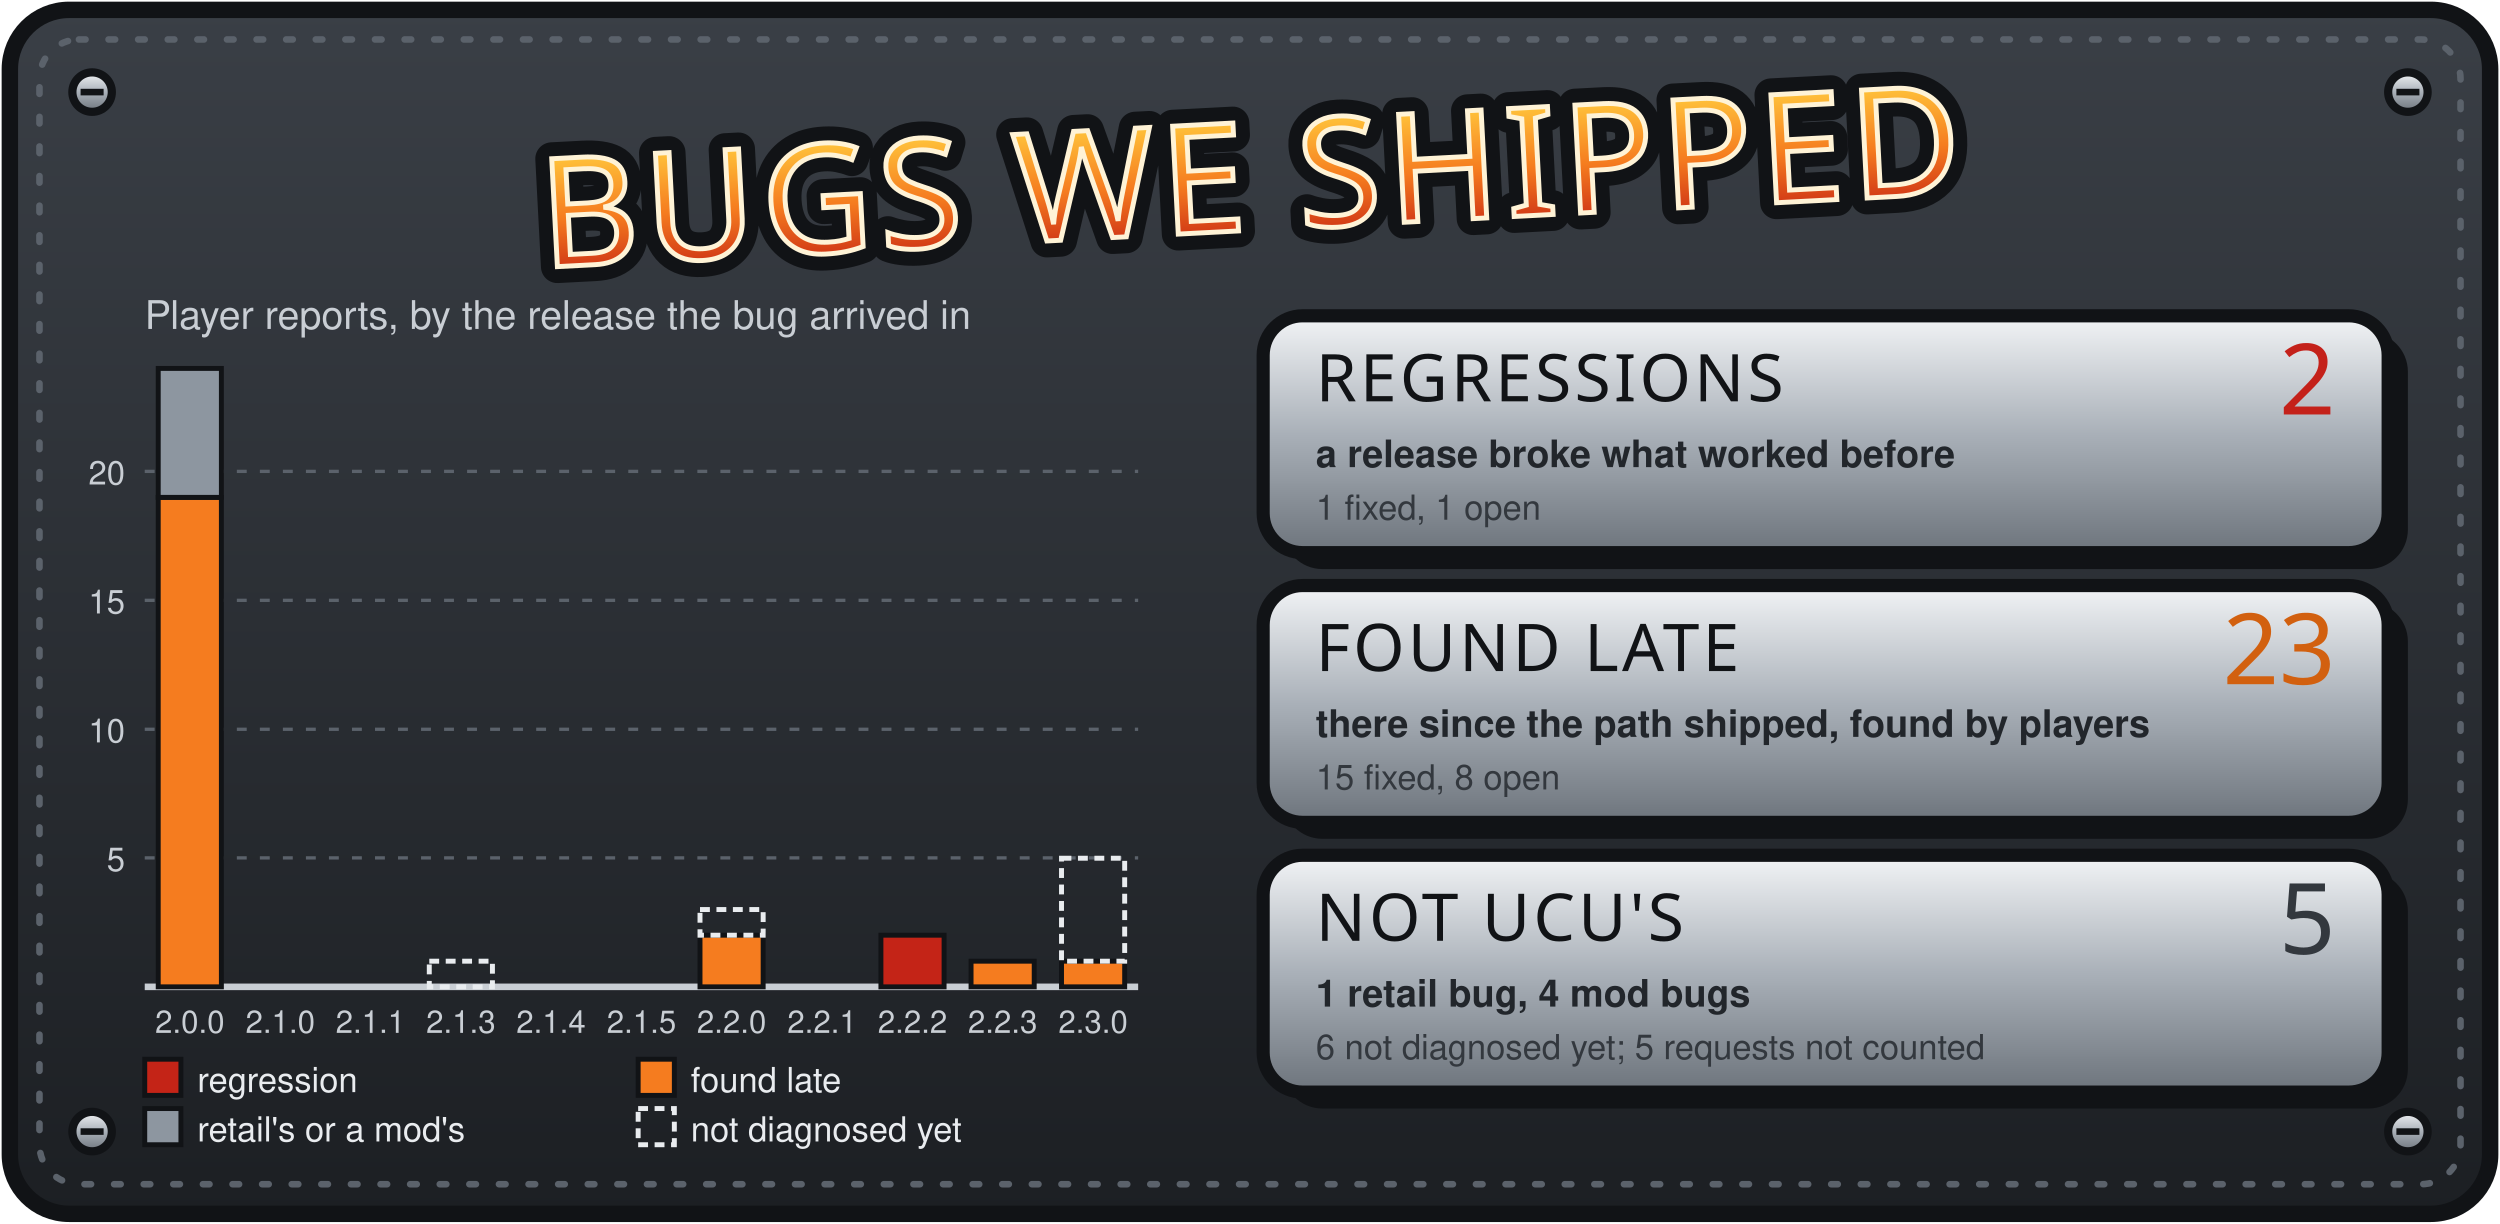
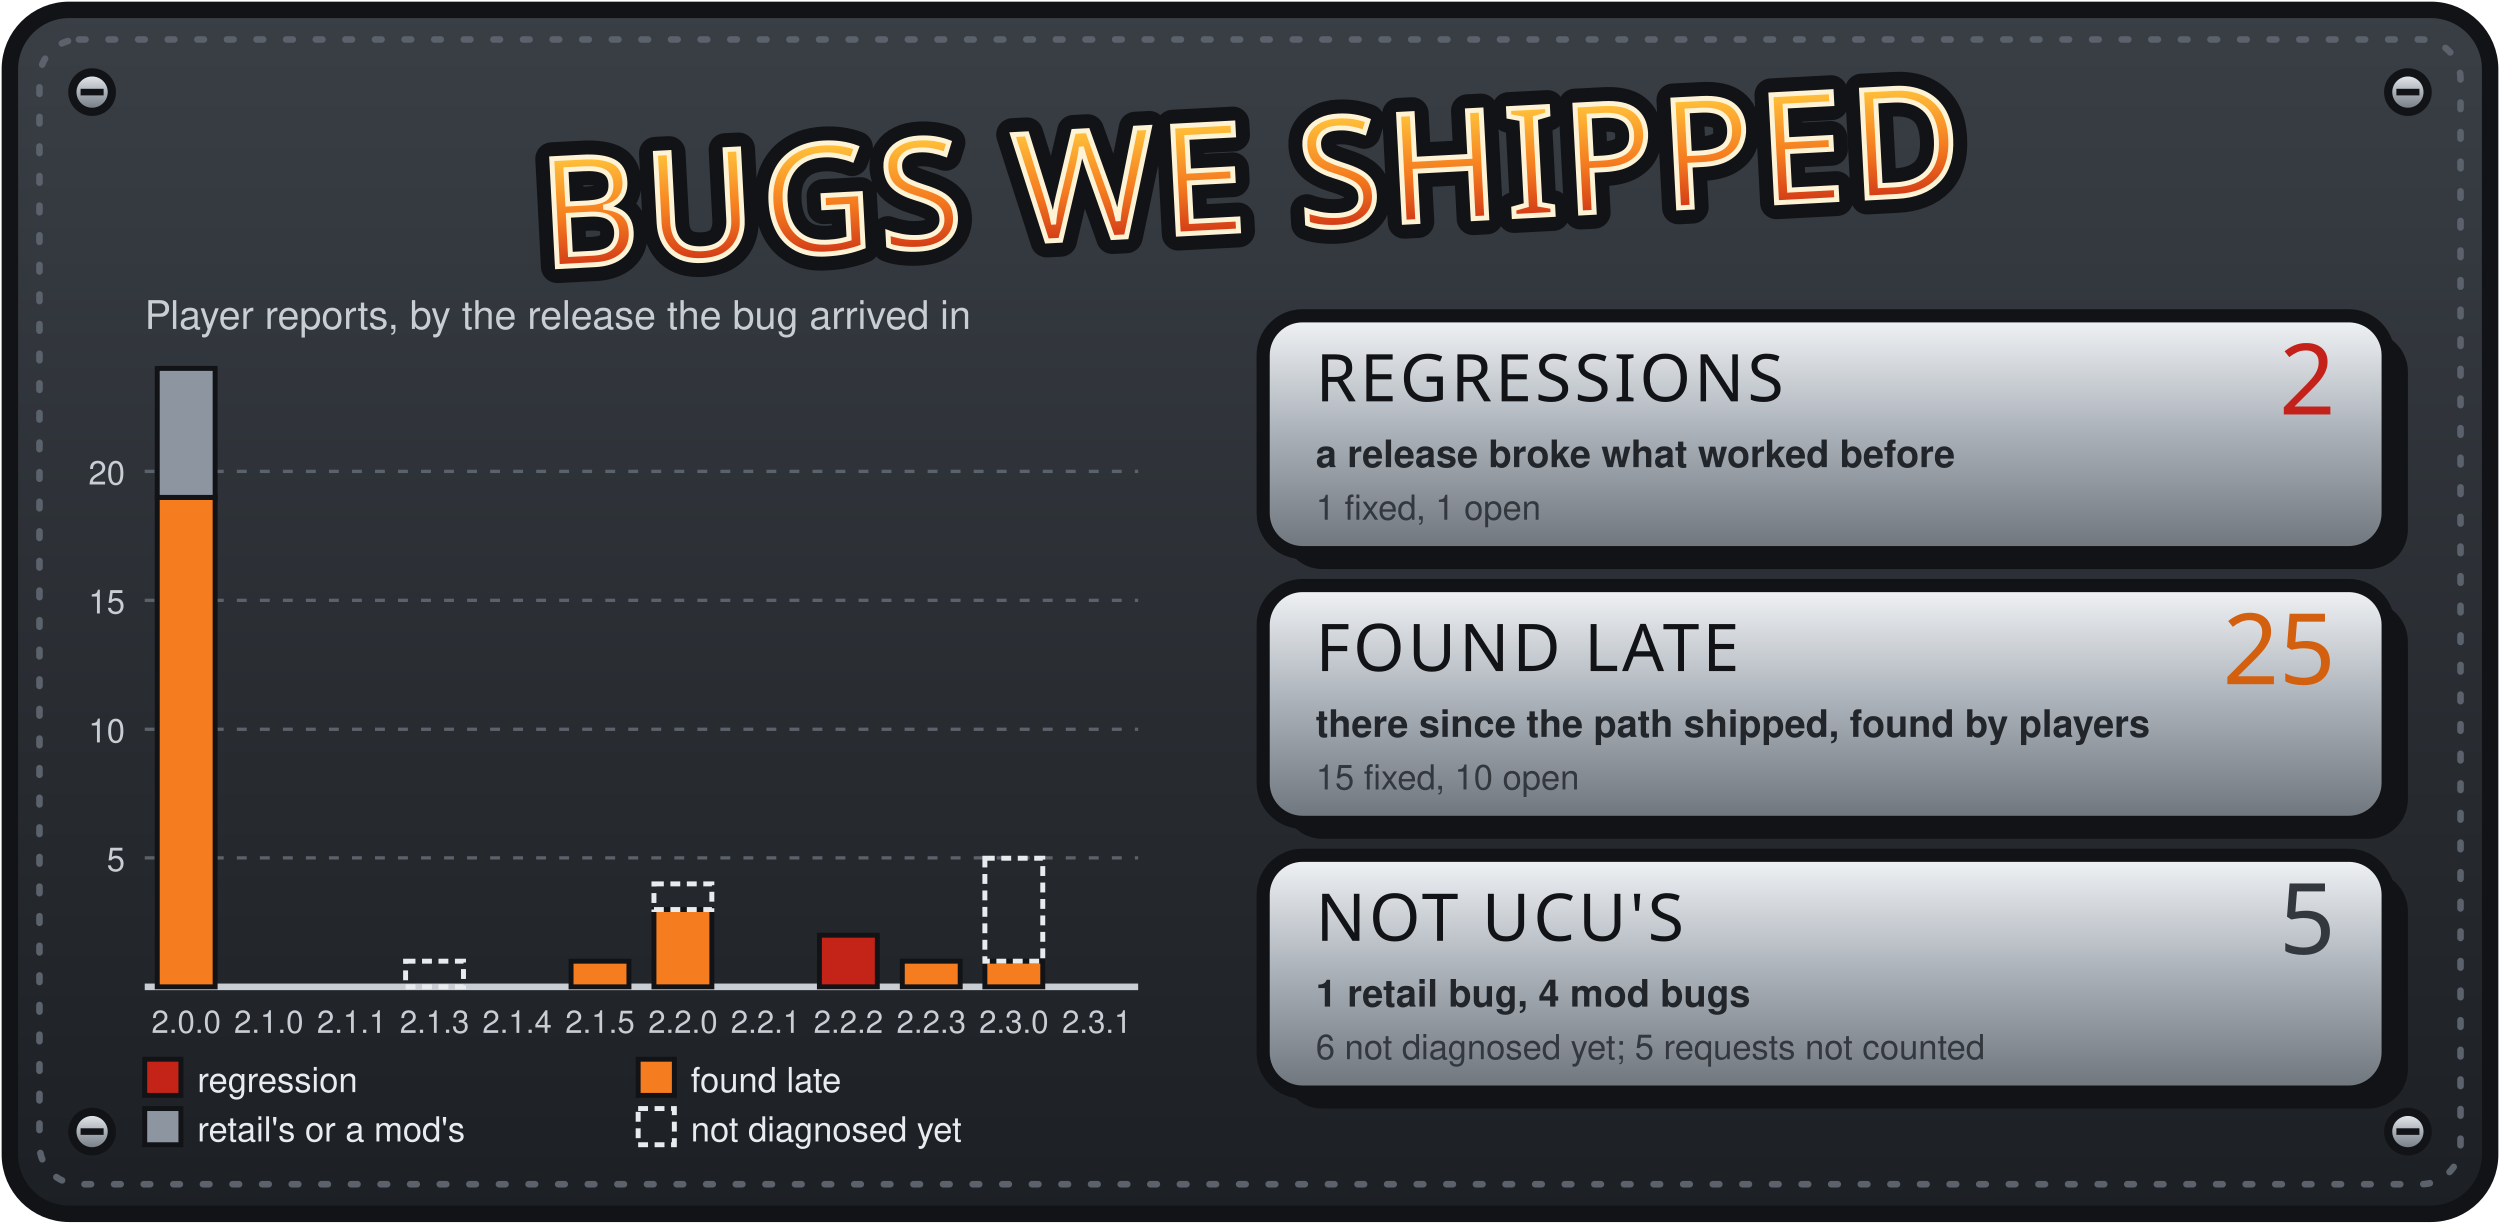
<svg xmlns="http://www.w3.org/2000/svg" viewBox="0 0 760 372" width="760" height="372" role="img" aria-labelledby="t d">
  <defs>
    <linearGradient id="steel" x1="0" y1="0" x2="0" y2="1">
      <stop offset="0" stop-color="#3a3f46" />
      <stop offset="1" stop-color="#1c1f23" />
    </linearGradient>
    <linearGradient id="chrome" x1="0" y1="0" x2="0" y2="1">
      <stop offset="0" stop-color="#f2f4f6" />
      <stop offset=".5" stop-color="#a9b0b8" />
      <stop offset="1" stop-color="#6d747c" />
    </linearGradient>
    <linearGradient id="fire" x1="0" y1="0" x2="0" y2="1">
      <stop offset="0" stop-color="#ffc23a" />
      <stop offset=".55" stop-color="#f57c1f" />
      <stop offset="1" stop-color="#d23a16" />
    </linearGradient>
  </defs>
  <rect x="3" y="3" width="754" height="366" rx="18" fill="url(#steel)" stroke="#111316" stroke-width="5" />
  <rect x="12" y="12" width="736" height="348" rx="12" fill="none" stroke="#5b626b" stroke-width="2" stroke-dasharray="2 7" stroke-linecap="round" />
  <circle cx="28" cy="28" r="6" fill="url(#chrome)" stroke="#111316" stroke-width="2.5" />
  <path d="M24.5 28h7" stroke="#111316" stroke-width="2" />
  <circle cx="732" cy="28" r="6" fill="url(#chrome)" stroke="#111316" stroke-width="2.5" />
  <path d="M728.5 28h7" stroke="#111316" stroke-width="2" />
  <circle cx="28" cy="344" r="6" fill="url(#chrome)" stroke="#111316" stroke-width="2.5" />
  <path d="M24.5 344h7" stroke="#111316" stroke-width="2" />
  <circle cx="732" cy="344" r="6" fill="url(#chrome)" stroke="#111316" stroke-width="2.5" />
  <path d="M728.5 344h7" stroke="#111316" stroke-width="2" />
  <g transform="rotate(-3 380 54)" font-family="Impact, 'Arial Black', 'Segoe UI', sans-serif">
    <text x="380" y="70" font-size="46" text-anchor="middle" fill="#111316" stroke="#111316" stroke-width="10" stroke-linejoin="round" letter-spacing="2">BUGS WE SHIPPED</text>
    <text x="380" y="70" font-size="46" text-anchor="middle" fill="url(#fire)" stroke="#fff3d6" stroke-width="1.5" letter-spacing="2">BUGS WE SHIPPED</text>
  </g>
  <text x="44" y="100" font-size="12" fill="#c9ced4" font-family="Segoe UI, Helvetica, Arial, sans-serif">Player reports, by the release the bug arrived in</text>
  <path d="M44 260.8H346" stroke="#5b626b" stroke-width="1" stroke-dasharray="3 4" />
  <text x="38" y="264.8" font-size="10" text-anchor="end" fill="#c9ced4" font-family="Segoe UI, Helvetica, Arial, sans-serif">5</text>
  <path d="M44 221.7H346" stroke="#5b626b" stroke-width="1" stroke-dasharray="3 4" />
  <text x="38" y="225.7" font-size="10" text-anchor="end" fill="#c9ced4" font-family="Segoe UI, Helvetica, Arial, sans-serif">10</text>
  <path d="M44 182.5H346" stroke="#5b626b" stroke-width="1" stroke-dasharray="3 4" />
  <text x="38" y="186.5" font-size="10" text-anchor="end" fill="#c9ced4" font-family="Segoe UI, Helvetica, Arial, sans-serif">15</text>
  <path d="M44 143.3H346" stroke="#5b626b" stroke-width="1" stroke-dasharray="3 4" />
  <text x="38" y="147.3" font-size="10" text-anchor="end" fill="#c9ced4" font-family="Segoe UI, Helvetica, Arial, sans-serif">20</text>
  <path d="M44 300H346" stroke="#c9ced4" stroke-width="2" />
-   <rect x="48.1" y="151.2" width="19.2" height="148.8" fill="#f57c1f" stroke="#111316" stroke-width="1.5" />
-   <rect x="48.1" y="112.0" width="19.2" height="39.2" fill="#8d96a0" stroke="#111316" stroke-width="1.5" />
-   <text x="57.7" y="314" font-size="9.5" text-anchor="middle" fill="#c9ced4" font-family="Segoe UI, Helvetica, Arial, sans-serif">2.0.0</text>
-   <text x="85.2" y="314" font-size="9.5" text-anchor="middle" fill="#c9ced4" font-family="Segoe UI, Helvetica, Arial, sans-serif">2.1.0</text>
-   <text x="112.6" y="314" font-size="9.5" text-anchor="middle" fill="#c9ced4" font-family="Segoe UI, Helvetica, Arial, sans-serif">2.1.1</text>
-   <rect x="130.5" y="292.2" width="19.2" height="7.8" fill="none" stroke="#e9ecef" stroke-width="1.5" stroke-dasharray="3 2" />
-   <text x="140.1" y="314" font-size="9.5" text-anchor="middle" fill="#c9ced4" font-family="Segoe UI, Helvetica, Arial, sans-serif">2.1.3</text>
-   <text x="167.5" y="314" font-size="9.5" text-anchor="middle" fill="#c9ced4" font-family="Segoe UI, Helvetica, Arial, sans-serif">2.1.4</text>
-   <text x="195.0" y="314" font-size="9.5" text-anchor="middle" fill="#c9ced4" font-family="Segoe UI, Helvetica, Arial, sans-serif">2.1.5</text>
-   <rect x="212.8" y="284.3" width="19.2" height="15.7" fill="#f57c1f" stroke="#111316" stroke-width="1.5" />
-   <rect x="212.8" y="276.5" width="19.2" height="7.8" fill="none" stroke="#e9ecef" stroke-width="1.5" stroke-dasharray="3 2" />
-   <text x="222.4" y="314" font-size="9.5" text-anchor="middle" fill="#c9ced4" font-family="Segoe UI, Helvetica, Arial, sans-serif">2.2.0</text>
-   <text x="249.9" y="314" font-size="9.5" text-anchor="middle" fill="#c9ced4" font-family="Segoe UI, Helvetica, Arial, sans-serif">2.2.1</text>
-   <rect x="267.8" y="284.3" width="19.2" height="15.7" fill="#c42417" stroke="#111316" stroke-width="1.5" />
-   <text x="277.4" y="314" font-size="9.5" text-anchor="middle" fill="#c9ced4" font-family="Segoe UI, Helvetica, Arial, sans-serif">2.2.2</text>
-   <rect x="295.2" y="292.2" width="19.2" height="7.8" fill="#f57c1f" stroke="#111316" stroke-width="1.5" />
-   <text x="304.8" y="314" font-size="9.5" text-anchor="middle" fill="#c9ced4" font-family="Segoe UI, Helvetica, Arial, sans-serif">2.2.3</text>
-   <rect x="322.7" y="292.2" width="19.2" height="7.8" fill="#f57c1f" stroke="#111316" stroke-width="1.5" />
-   <rect x="322.7" y="260.9" width="19.2" height="31.3" fill="none" stroke="#e9ecef" stroke-width="1.5" stroke-dasharray="3 2" />
-   <text x="332.3" y="314" font-size="9.5" text-anchor="middle" fill="#c9ced4" font-family="Segoe UI, Helvetica, Arial, sans-serif">2.3.0</text>
+   <rect x="47.8" y="151.2" width="17.6" height="148.8" fill="#f57c1f" stroke="#111316" stroke-width="1.5" />
+   <rect x="47.8" y="112.0" width="17.6" height="39.2" fill="#8d96a0" stroke="#111316" stroke-width="1.5" />
+   <text x="56.6" y="314" font-size="9.5" text-anchor="middle" fill="#c9ced4" font-family="Segoe UI, Helvetica, Arial, sans-serif">2.0.0</text>
+   <text x="81.7" y="314" font-size="9.5" text-anchor="middle" fill="#c9ced4" font-family="Segoe UI, Helvetica, Arial, sans-serif">2.1.0</text>
+   <text x="106.9" y="314" font-size="9.5" text-anchor="middle" fill="#c9ced4" font-family="Segoe UI, Helvetica, Arial, sans-serif">2.1.1</text>
+   <rect x="123.3" y="292.2" width="17.6" height="7.8" fill="none" stroke="#e9ecef" stroke-width="1.5" stroke-dasharray="3 2" />
+   <text x="132.1" y="314" font-size="9.5" text-anchor="middle" fill="#c9ced4" font-family="Segoe UI, Helvetica, Arial, sans-serif">2.1.3</text>
+   <text x="157.2" y="314" font-size="9.5" text-anchor="middle" fill="#c9ced4" font-family="Segoe UI, Helvetica, Arial, sans-serif">2.1.4</text>
+   <rect x="173.6" y="292.2" width="17.6" height="7.8" fill="#f57c1f" stroke="#111316" stroke-width="1.5" />
+   <text x="182.4" y="314" font-size="9.5" text-anchor="middle" fill="#c9ced4" font-family="Segoe UI, Helvetica, Arial, sans-serif">2.1.5</text>
+   <rect x="198.8" y="276.5" width="17.6" height="23.5" fill="#f57c1f" stroke="#111316" stroke-width="1.5" />
+   <rect x="198.8" y="268.7" width="17.6" height="7.8" fill="none" stroke="#e9ecef" stroke-width="1.5" stroke-dasharray="3 2" />
+   <text x="207.6" y="314" font-size="9.5" text-anchor="middle" fill="#c9ced4" font-family="Segoe UI, Helvetica, Arial, sans-serif">2.2.0</text>
+   <text x="232.7" y="314" font-size="9.5" text-anchor="middle" fill="#c9ced4" font-family="Segoe UI, Helvetica, Arial, sans-serif">2.2.1</text>
+   <rect x="249.1" y="284.3" width="17.6" height="15.7" fill="#c42417" stroke="#111316" stroke-width="1.5" />
+   <text x="257.9" y="314" font-size="9.5" text-anchor="middle" fill="#c9ced4" font-family="Segoe UI, Helvetica, Arial, sans-serif">2.2.2</text>
+   <rect x="274.3" y="292.2" width="17.6" height="7.8" fill="#f57c1f" stroke="#111316" stroke-width="1.5" />
+   <text x="283.1" y="314" font-size="9.5" text-anchor="middle" fill="#c9ced4" font-family="Segoe UI, Helvetica, Arial, sans-serif">2.2.3</text>
+   <rect x="299.4" y="292.2" width="17.6" height="7.8" fill="#f57c1f" stroke="#111316" stroke-width="1.5" />
+   <rect x="299.4" y="260.9" width="17.6" height="31.3" fill="none" stroke="#e9ecef" stroke-width="1.5" stroke-dasharray="3 2" />
+   <text x="308.2" y="314" font-size="9.5" text-anchor="middle" fill="#c9ced4" font-family="Segoe UI, Helvetica, Arial, sans-serif">2.3.0</text>
+   <text x="333.4" y="314" font-size="9.5" text-anchor="middle" fill="#c9ced4" font-family="Segoe UI, Helvetica, Arial, sans-serif">2.3.1</text>
  <rect x="44" y="322" width="11" height="11" fill="#c42417" stroke="#111316" stroke-width="1.5" />
  <text x="60" y="332" font-size="10.5" fill="#e9ecef" font-family="Segoe UI, Helvetica, Arial, sans-serif">regression</text>
  <rect x="44" y="337" width="11" height="11" fill="#8d96a0" stroke="#111316" stroke-width="1.5" />
  <text x="60" y="347" font-size="10.5" fill="#e9ecef" font-family="Segoe UI, Helvetica, Arial, sans-serif">retail's or a mod's</text>
  <rect x="194" y="322" width="11" height="11" fill="#f57c1f" stroke="#111316" stroke-width="1.5" />
  <text x="210" y="332" font-size="10.5" fill="#e9ecef" font-family="Segoe UI, Helvetica, Arial, sans-serif">found late</text>
  <rect x="194" y="337" width="11" height="11" fill="none" stroke="#e9ecef" stroke-dasharray="3 2" stroke-width="1.5" />
  <text x="210" y="347" font-size="10.5" fill="#e9ecef" font-family="Segoe UI, Helvetica, Arial, sans-serif">not diagnosed yet</text>
  <rect x="390" y="101" width="342" height="72" rx="12" fill="#111316" />
  <rect x="384" y="96" width="342" height="72" rx="12" fill="url(#chrome)" stroke="#111316" stroke-width="4" />
  <text x="400" y="122" font-size="20" fill="#111316" font-family="Impact, 'Arial Black', 'Segoe UI', sans-serif" letter-spacing="1">REGRESSIONS</text>
  <text x="710" y="126" font-size="30" text-anchor="end" fill="#c4211a" font-family="Impact, 'Arial Black', 'Segoe UI', sans-serif">2</text>
  <text x="400" y="142" font-size="11.5" font-weight="600" fill="#22262b" font-family="Segoe UI, Helvetica, Arial, sans-serif">a release broke what worked before</text>
  <text x="400" y="158" font-size="10.5" fill="#33383e" font-family="Segoe UI, Helvetica, Arial, sans-serif">1 fixed, 1 open</text>
  <rect x="390" y="183" width="342" height="72" rx="12" fill="#111316" />
  <rect x="384" y="178" width="342" height="72" rx="12" fill="url(#chrome)" stroke="#111316" stroke-width="4" />
  <text x="400" y="204" font-size="20" fill="#111316" font-family="Impact, 'Arial Black', 'Segoe UI', sans-serif" letter-spacing="1">FOUND LATE</text>
-   <text x="710" y="208" font-size="30" text-anchor="end" fill="#d2600f" font-family="Impact, 'Arial Black', 'Segoe UI', sans-serif">23</text>
+   <text x="710" y="208" font-size="30" text-anchor="end" fill="#d2600f" font-family="Impact, 'Arial Black', 'Segoe UI', sans-serif">25</text>
  <text x="400" y="224" font-size="11.5" font-weight="600" fill="#22262b" font-family="Segoe UI, Helvetica, Arial, sans-serif">there since the path shipped, found by players</text>
-   <text x="400" y="240" font-size="10.5" fill="#33383e" font-family="Segoe UI, Helvetica, Arial, sans-serif">15 fixed, 8 open</text>
+   <text x="400" y="240" font-size="10.5" fill="#33383e" font-family="Segoe UI, Helvetica, Arial, sans-serif">15 fixed, 10 open</text>
  <rect x="390" y="265" width="342" height="72" rx="12" fill="#111316" />
  <rect x="384" y="260" width="342" height="72" rx="12" fill="url(#chrome)" stroke="#111316" stroke-width="4" />
  <text x="400" y="286" font-size="20" fill="#111316" font-family="Impact, 'Arial Black', 'Segoe UI', sans-serif" letter-spacing="1">NOT UCU'S</text>
  <text x="710" y="290" font-size="30" text-anchor="end" fill="#33383e" font-family="Impact, 'Arial Black', 'Segoe UI', sans-serif">5</text>
  <text x="400" y="306" font-size="11.5" font-weight="600" fill="#22262b" font-family="Segoe UI, Helvetica, Arial, sans-serif">1 retail bug, 4 mod bugs</text>
  <text x="400" y="322" font-size="10.5" fill="#33383e" font-family="Segoe UI, Helvetica, Arial, sans-serif">6 not diagnosed yet; 5 requests not counted</text>
</svg>
